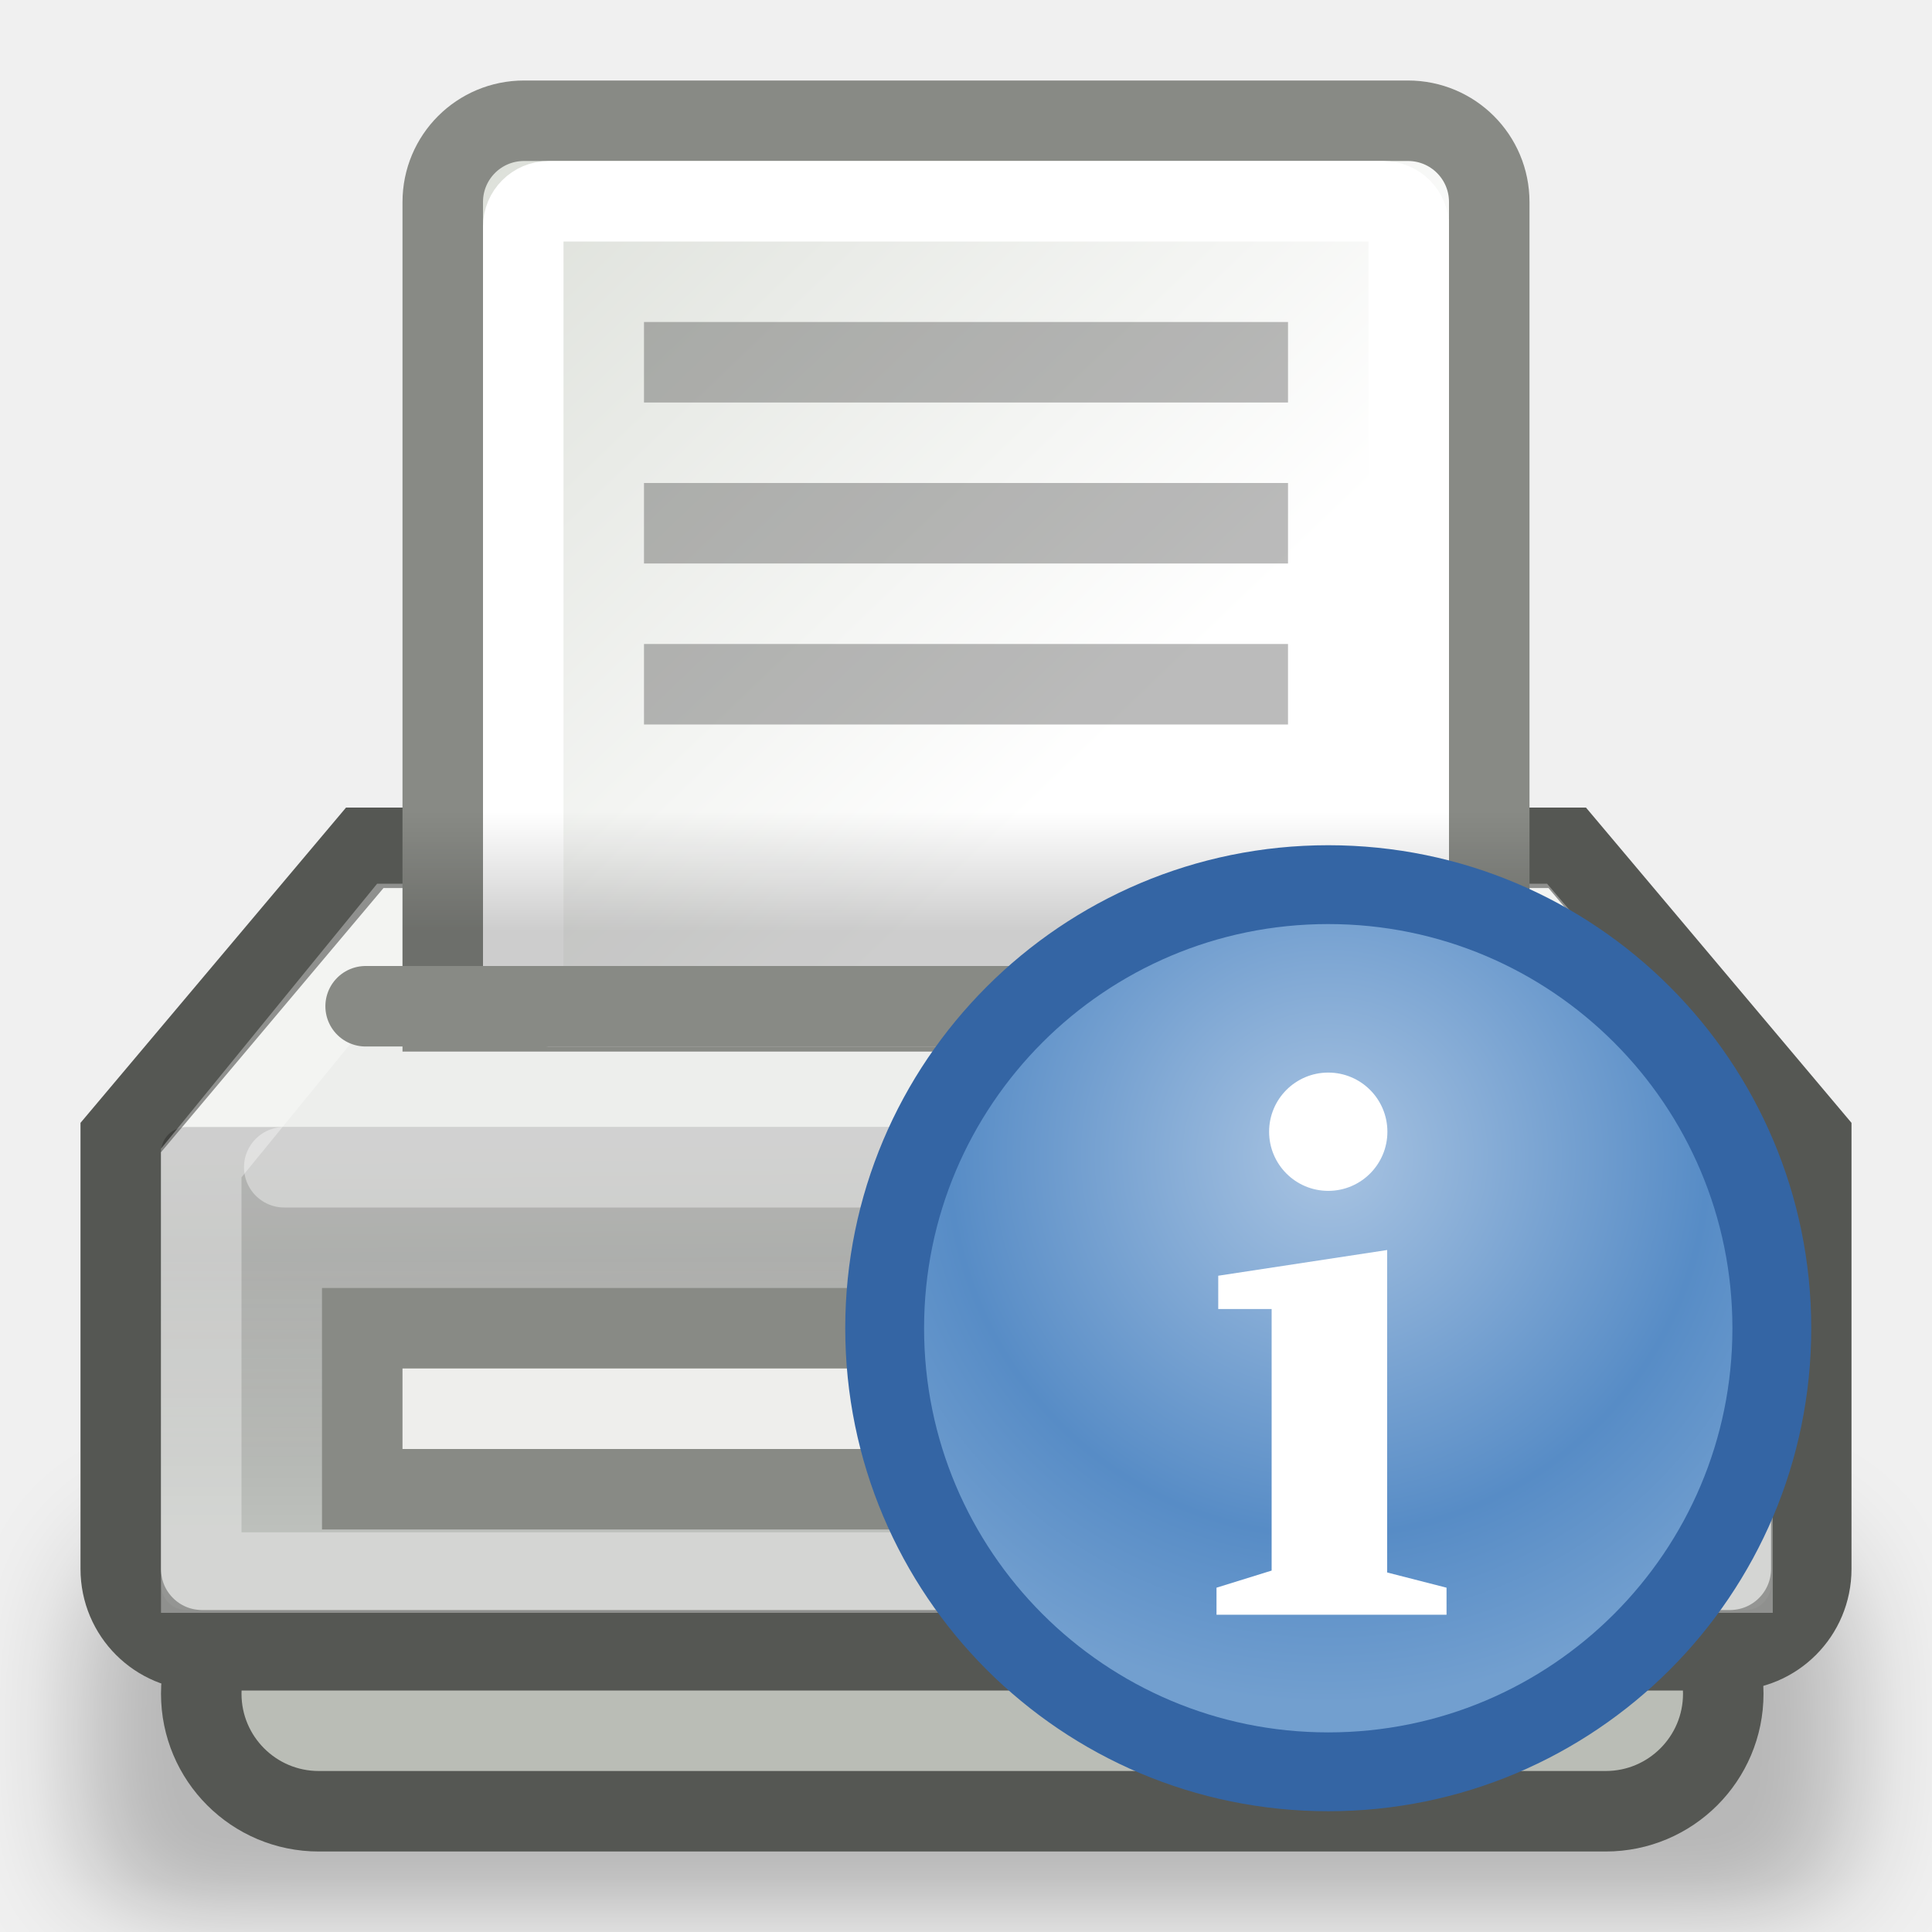
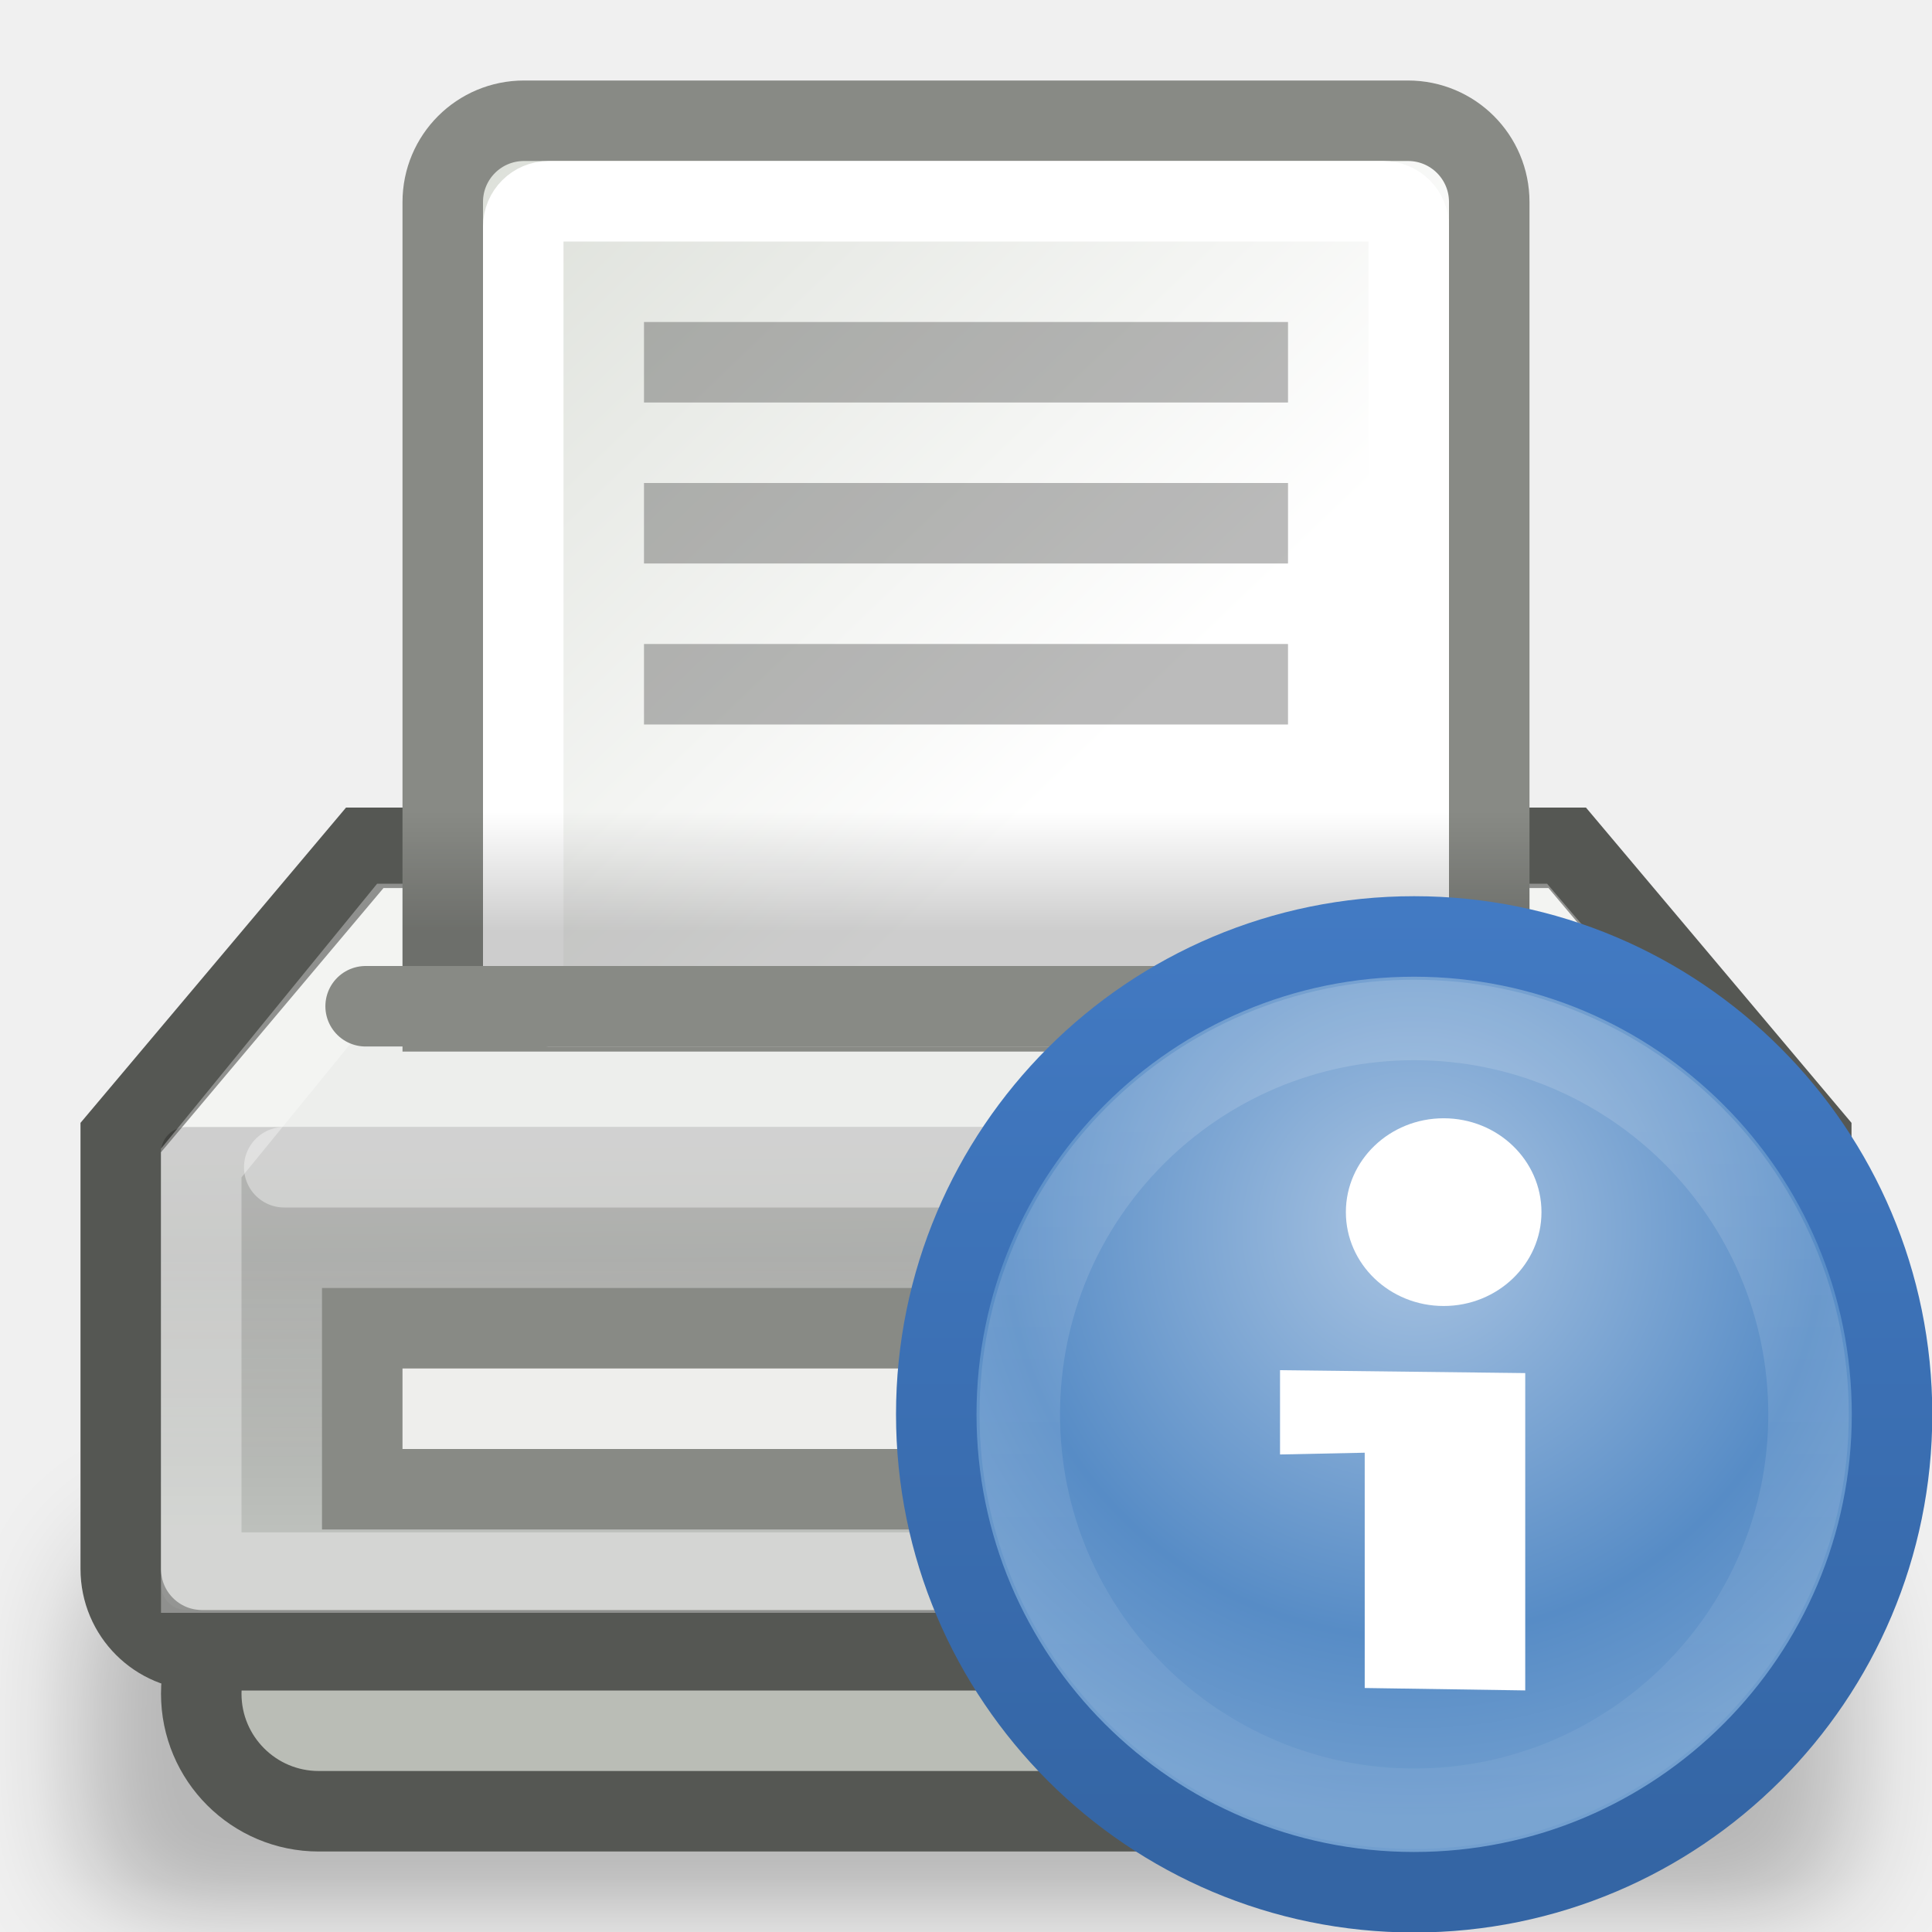
<svg xmlns="http://www.w3.org/2000/svg" xmlns:xlink="http://www.w3.org/1999/xlink" width="24" height="24" id="svg4908" version="1.0">
  <defs id="defs4910">
    <linearGradient id="linearGradient6093">
      <stop style="stop-color:#000000;stop-opacity:1;" offset="0" id="stop6095" />
      <stop style="stop-color:#000000;stop-opacity:0;" offset="1" id="stop6097" />
    </linearGradient>
    <linearGradient id="linearGradient6057">
      <stop style="stop-color:#000000;stop-opacity:1;" offset="0" id="stop6059" />
      <stop style="stop-color:#737373;stop-opacity:1" offset="1" id="stop6061" />
    </linearGradient>
    <linearGradient id="linearGradient6009">
      <stop style="stop-color:#edeeec;stop-opacity:1;" offset="0" id="stop6011" />
      <stop style="stop-color:#d4d7d2;stop-opacity:1" offset="1" id="stop6013" />
    </linearGradient>
    <linearGradient id="linearGradient6056">
      <stop id="stop6058" offset="0" style="stop-color:#ffffff;stop-opacity:1" />
      <stop id="stop6060" offset="1" style="stop-color:#d3d7cf;stop-opacity:1" />
    </linearGradient>
    <linearGradient xlink:href="#linearGradient6056" id="linearGradient5966" x1="13.841" y1="9.147" x2="4.476" y2="-0.641" gradientUnits="userSpaceOnUse" />
    <linearGradient xlink:href="#linearGradient6009" id="linearGradient6015" x1="19.959" y1="14.043" x2="20.004" y2="17.972" gradientUnits="userSpaceOnUse" />
    <filter x="-0.061" width="1.123" y="-0.27" height="1.54" id="filter6053">
      <feGaussianBlur stdDeviation="0.675" id="feGaussianBlur6055" />
    </filter>
    <linearGradient xlink:href="#linearGradient6057" id="linearGradient6063" x1="21.028" y1="15.601" x2="21.028" y2="18.951" gradientUnits="userSpaceOnUse" />
    <linearGradient xlink:href="#linearGradient6093" id="linearGradient6099" x1="11.562" y1="11.125" x2="11.562" y2="8.179" gradientUnits="userSpaceOnUse" gradientTransform="matrix(1,0,0,0.5,0,6)" />
    <linearGradient id="linearGradient5939">
      <stop style="stop-color:#fce94f;stop-opacity:1;" offset="0" id="stop5941" />
      <stop id="stop5947" offset="0.5" style="stop-color:#fce94f;stop-opacity:0;" />
      <stop style="stop-color:#fce94f;stop-opacity:1" offset="1" id="stop5943" />
    </linearGradient>
    <linearGradient id="linearGradient5753">
      <stop style="stop-color:#ffffff;stop-opacity:0.238;" offset="0" id="stop5755" />
      <stop id="stop6070" offset="0.566" style="stop-color:#ffffff;stop-opacity:1;" />
      <stop style="stop-color:#ffffff;stop-opacity:0.448;" offset="1" id="stop5757" />
    </linearGradient>
    <linearGradient id="linearGradient5711">
      <stop id="stop5713" offset="0" style="stop-color:#999999;stop-opacity:1;" />
      <stop id="stop5715" offset="1" style="stop-color:#757575;stop-opacity:0.41;" />
    </linearGradient>
    <linearGradient id="linearGradient5607">
      <stop style="stop-color:#9ea399;stop-opacity:1;" offset="0" id="stop5609" />
      <stop style="stop-color:#cccfca;stop-opacity:1;" offset="1" id="stop5611" />
    </linearGradient>
    <linearGradient id="linearGradient5459">
      <stop style="stop-color:#ffffff;stop-opacity:1;" offset="0" id="stop5461" />
      <stop style="stop-color:#ffffff;stop-opacity:0;" offset="1" id="stop5463" />
    </linearGradient>
    <linearGradient id="linearGradient5219">
      <stop style="stop-color:#707b5d;stop-opacity:1;" offset="0" id="stop5221" />
      <stop id="stop5227" offset="0.409" style="stop-color:#a2ac90;stop-opacity:1;" />
      <stop style="stop-color:#303427;stop-opacity:1;" offset="1" id="stop5223" />
    </linearGradient>
    <linearGradient id="linearGradient5190">
      <stop id="stop5194" offset="0" style="stop-color:#7b866c;stop-opacity:1;" />
      <stop id="stop5192" offset="1" style="stop-color:#3c3c3c;stop-opacity:1;" />
    </linearGradient>
    <linearGradient id="linearGradient2990">
      <stop style="stop-color:#3465a4;stop-opacity:1;" offset="0" id="stop2992" />
      <stop style="stop-color:#3465a4;stop-opacity:0;" offset="1" id="stop2994" />
    </linearGradient>
    <linearGradient id="linearGradient4712">
      <stop style="stop-color:#5b8ccb;stop-opacity:1;" offset="0" id="stop4714" />
      <stop style="stop-color:#3465a4;stop-opacity:1;" offset="1" id="stop4716" />
    </linearGradient>
    <linearGradient id="linearGradient4694">
      <stop style="stop-color:#e9f1f8;stop-opacity:1;" offset="0" id="stop4696" />
      <stop style="stop-color:#376ba3;stop-opacity:0.839;" offset="1" id="stop4698" />
    </linearGradient>
    <linearGradient id="linearGradient20210">
      <stop style="stop-color:#000000;stop-opacity:0.515;" offset="0" id="stop20212" />
      <stop id="stop20218" offset="0.552" style="stop-color:#000000;stop-opacity:0.144;" />
      <stop style="stop-color:#000000;stop-opacity:0;" offset="1" id="stop20214" />
    </linearGradient>
    <linearGradient id="linearGradient10591">
      <stop style="stop-color:#cad0c6;stop-opacity:1;" offset="0" id="stop10593" />
      <stop id="stop10599" offset="0.5" style="stop-color:#eaece9;stop-opacity:1;" />
      <stop style="stop-color:#c5cbc0;stop-opacity:1;" offset="1" id="stop10595" />
    </linearGradient>
    <linearGradient id="linearGradient9845">
      <stop style="stop-color:#ffffff;stop-opacity:1;" offset="0" id="stop9847" />
      <stop style="stop-color:#ffffff;stop-opacity:0.495;" offset="1" id="stop9849" />
    </linearGradient>
    <linearGradient id="linearGradient5881">
      <stop style="stop-color:#fffac7;stop-opacity:1;" offset="0" id="stop5883" />
      <stop id="stop5885" offset="1" style="stop-color:#fff8b2;stop-opacity:1;" />
    </linearGradient>
    <linearGradient id="linearGradient6089">
      <stop id="stop6091" offset="0" style="stop-color:#000000;stop-opacity:1;" />
      <stop style="stop-color:#000000;stop-opacity:0.172;" offset="0.5" id="stop3155" />
      <stop id="stop6093" offset="1" style="stop-color:#000000;stop-opacity:1;" />
    </linearGradient>
    <linearGradient id="linearGradient6215">
      <stop style="stop-color:#ead200;stop-opacity:1;" offset="0" id="stop6217" />
      <stop id="stop6219" offset="0.101" style="stop-color:#fff16a;stop-opacity:1;" />
      <stop style="stop-color:#b5a300;stop-opacity:1;" offset="0.888" id="stop6221" />
      <stop style="stop-color:#e8d000;stop-opacity:1;" offset="1" id="stop6223" />
    </linearGradient>
    <linearGradient id="linearGradient5285">
      <stop style="stop-color:#ff4141;stop-opacity:1;" offset="0" id="stop5289" />
      <stop style="stop-color:#cc0000;stop-opacity:1;" offset="1" id="stop5287" />
    </linearGradient>
    <linearGradient id="linearGradient5303">
      <stop id="stop5305" offset="0" style="stop-color:#ffffff;stop-opacity:1;" />
      <stop id="stop5307" offset="1" style="stop-color:#ffffff;stop-opacity:0;" />
    </linearGradient>
    <linearGradient id="linearGradient5315">
      <stop id="stop5317" offset="0" style="stop-color:#000000;stop-opacity:1;" />
      <stop id="stop5319" offset="1" style="stop-color:#000000;stop-opacity:0;" />
    </linearGradient>
    <radialGradient xlink:href="#linearGradient5315" id="radialGradient3227" gradientUnits="userSpaceOnUse" gradientTransform="matrix(1,0,0,0.3064516,0,27.95708)" cx="24.572" cy="40.31" fx="24.572" fy="40.31" r="16.44" />
    <radialGradient xlink:href="#linearGradient5285" id="radialGradient3229" gradientUnits="userSpaceOnUse" gradientTransform="matrix(3.251928,0,0,3.251928,-56.29819,-31.88991)" cx="25" cy="14.161" fx="25" fy="14.161" r="20.5" />
    <linearGradient xlink:href="#linearGradient5303" id="linearGradient3231" gradientUnits="userSpaceOnUse" x1="30.049" y1="42.469" x2="28.464" y2="-33.718" />
    <radialGradient gradientUnits="userSpaceOnUse" gradientTransform="matrix(1,0,0,0.2926829,0,30.45018)" r="14.496" fy="43.05" fx="25.102" cy="43.05" cx="25.102" id="radialGradient6839" xlink:href="#linearGradient6833" />
    <linearGradient gradientUnits="userSpaceOnUse" y2="33.717" x2="25.641" y1="19.95" x1="25.641" id="linearGradient6829" xlink:href="#linearGradient6823" />
    <linearGradient y2="188.75" x2="125.75" y1="158" x1="119" gradientTransform="matrix(0.2020949,0,0,0.2020949,-0.8387929,-3.23569)" gradientUnits="userSpaceOnUse" id="linearGradient6817" xlink:href="#linearGradient5543" />
    <radialGradient r="54.507" fy="101.742" fx="170.004" cy="101.742" cx="170.004" gradientTransform="matrix(0.2020949,0,0,0.3059212,-0.8387929,-14.75943)" gradientUnits="userSpaceOnUse" id="radialGradient6815" xlink:href="#linearGradient5607" />
    <linearGradient gradientTransform="matrix(0.1915001,0,0,0.1976038,0.598361,-2.46196)" y2="212.25" x2="154.5" y1="212.25" x1="105" gradientUnits="userSpaceOnUse" id="linearGradient6422" xlink:href="#linearGradient5219" />
    <linearGradient gradientTransform="matrix(0.1595528,0,0,0.2028014,4.444365,-2.148528)" y2="177.5" x2="137" y1="165.376" x1="134" gradientUnits="userSpaceOnUse" id="linearGradient6420" xlink:href="#linearGradient5543" />
    <linearGradient gradientTransform="matrix(0.1595528,0,0,0.2028014,4.444365,-2.148528)" y2="177.5" x2="137" y1="165.376" x1="134" gradientUnits="userSpaceOnUse" id="linearGradient6418" xlink:href="#linearGradient5711" />
    <linearGradient gradientTransform="matrix(0.1809405,0,0,0.1809405,1.944008,1.393309)" y2="169.25" x2="127.25" y1="155.25" x1="125" gradientUnits="userSpaceOnUse" id="linearGradient6416" xlink:href="#linearGradient5543" />
    <linearGradient gradientTransform="matrix(0.1809405,0,0,0.1809405,1.944008,1.393309)" y2="169.25" x2="127.25" y1="155.25" x1="125" gradientUnits="userSpaceOnUse" id="linearGradient6414" xlink:href="#linearGradient5459" />
    <linearGradient y2="88" x2="-44" y1="50" x1="-57" gradientUnits="userSpaceOnUse" id="linearGradient6408" xlink:href="#linearGradient5721" />
    <linearGradient y2="192.5" x2="138.5" y1="164" x1="138.5" gradientUnits="userSpaceOnUse" id="linearGradient6406" xlink:href="#linearGradient5617" />
    <linearGradient y2="177.5" x2="137" y1="158" x1="119" gradientUnits="userSpaceOnUse" id="linearGradient6404" xlink:href="#linearGradient5543" />
    <linearGradient y2="155" x2="133" y1="141.404" x1="133" gradientUnits="userSpaceOnUse" id="linearGradient6402" xlink:href="#linearGradient5659" />
    <linearGradient y2="155" x2="133" y1="168" x1="133" gradientUnits="userSpaceOnUse" id="linearGradient6400" xlink:href="#linearGradient5651" />
    <linearGradient y2="150" x2="107" y1="148" x1="153" gradientTransform="translate(0,12)" gradientUnits="userSpaceOnUse" id="linearGradient6398" xlink:href="#linearGradient5753" />
    <linearGradient y2="100.112" x2="161.5" y1="100.112" x1="109.5" gradientUnits="userSpaceOnUse" id="linearGradient6396" xlink:href="#linearGradient5939" />
    <linearGradient y2="86" x2="94.478" y1="87" x1="79.955" gradientUnits="userSpaceOnUse" id="linearGradient6394" xlink:href="#linearGradient5951" />
    <linearGradient y2="86" x2="94.478" y1="87" x1="79.955" gradientUnits="userSpaceOnUse" id="linearGradient6392" xlink:href="#linearGradient5951" />
    <radialGradient r="23" fy="215.811" fx="128" cy="215.811" cx="128" gradientTransform="matrix(0.222318,0,0,3.439715e-2,-3.288027,31.8257)" gradientUnits="userSpaceOnUse" id="radialGradient5811" xlink:href="#linearGradient5190" />
    <radialGradient r="23" fy="215.811" fx="128" cy="215.811" cx="128" gradientTransform="matrix(0.222318,0,0,3.439715e-2,-3.339238,29.78316)" gradientUnits="userSpaceOnUse" id="radialGradient5805" xlink:href="#linearGradient5190" />
    <radialGradient r="23" fy="215.811" fx="128" cy="215.811" cx="128" gradientTransform="matrix(0.222318,0,0,3.439715e-2,-3.311714,33.96175)" gradientUnits="userSpaceOnUse" id="radialGradient5802" xlink:href="#linearGradient5190" />
    <linearGradient id="linearGradient5951">
      <stop style="stop-color:#ffffff;stop-opacity:1;" offset="0" id="stop5953" />
      <stop style="stop-color:#ffffff;stop-opacity:0" offset="1" id="stop5955" />
    </linearGradient>
    <linearGradient id="linearGradient3764">
      <stop style="stop-color:#fce94f;stop-opacity:1;" offset="0" id="stop3766" />
      <stop id="stop3768" offset="0.5" style="stop-color:#fce94f;stop-opacity:0;" />
      <stop style="stop-color:#fce94f;stop-opacity:1" offset="1" id="stop3770" />
    </linearGradient>
    <linearGradient id="linearGradient3756">
      <stop style="stop-color:#ffffff;stop-opacity:0.238;" offset="0" id="stop3758" />
      <stop id="stop3760" offset="0.566" style="stop-color:#ffffff;stop-opacity:1;" />
      <stop style="stop-color:#ffffff;stop-opacity:0.448;" offset="1" id="stop3762" />
    </linearGradient>
    <linearGradient id="linearGradient5721">
      <stop style="stop-color:#ffffff;stop-opacity:1;" offset="0" id="stop5723" />
      <stop style="stop-color:#ffffff;stop-opacity:0;" offset="1" id="stop5725" />
    </linearGradient>
    <linearGradient id="linearGradient3747">
      <stop id="stop3749" offset="0" style="stop-color:#999999;stop-opacity:1;" />
      <stop id="stop3751" offset="1" style="stop-color:#757575;stop-opacity:0.41;" />
    </linearGradient>
    <linearGradient id="linearGradient5659">
      <stop style="stop-color:#000000;stop-opacity:1;" offset="0" id="stop5661" />
      <stop style="stop-color:#000000;stop-opacity:0;" offset="1" id="stop5663" />
    </linearGradient>
    <linearGradient id="linearGradient5651">
      <stop style="stop-color:#ffffff;stop-opacity:1;" offset="0" id="stop5653" />
      <stop style="stop-color:#ffffff;stop-opacity:0;" offset="1" id="stop5655" />
    </linearGradient>
    <linearGradient id="linearGradient5617">
      <stop style="stop-color:#000000;stop-opacity:1;" offset="0" id="stop5619" />
      <stop style="stop-color:#000000;stop-opacity:0;" offset="1" id="stop5621" />
    </linearGradient>
    <linearGradient id="linearGradient3732">
      <stop style="stop-color:#9ea399;stop-opacity:1;" offset="0" id="stop3734" />
      <stop style="stop-color:#cccfca;stop-opacity:1;" offset="1" id="stop3736" />
    </linearGradient>
    <linearGradient id="linearGradient5543">
      <stop style="stop-color:#000000;stop-opacity:1;" offset="0" id="stop5545" />
      <stop style="stop-color:#000000;stop-opacity:0;" offset="1" id="stop5547" />
    </linearGradient>
    <linearGradient id="linearGradient3723">
      <stop style="stop-color:#ffffff;stop-opacity:1;" offset="0" id="stop3725" />
      <stop style="stop-color:#ffffff;stop-opacity:0;" offset="1" id="stop3727" />
    </linearGradient>
    <linearGradient id="linearGradient3715">
      <stop style="stop-color:#707b5d;stop-opacity:1;" offset="0" id="stop3717" />
      <stop id="stop3719" offset="0.409" style="stop-color:#a2ac90;stop-opacity:1;" />
      <stop style="stop-color:#303427;stop-opacity:1;" offset="1" id="stop3721" />
    </linearGradient>
    <linearGradient id="linearGradient3709">
      <stop id="stop3711" offset="0" style="stop-color:#7b866c;stop-opacity:1;" />
      <stop id="stop3713" offset="1" style="stop-color:#3c3c3c;stop-opacity:1;" />
    </linearGradient>
    <linearGradient id="linearGradient3703">
      <stop style="stop-color:#3465a4;stop-opacity:1;" offset="0" id="stop3705" />
      <stop style="stop-color:#3465a4;stop-opacity:0;" offset="1" id="stop3707" />
    </linearGradient>
    <linearGradient id="linearGradient3697">
      <stop style="stop-color:#5b8ccb;stop-opacity:1;" offset="0" id="stop3699" />
      <stop style="stop-color:#3465a4;stop-opacity:1;" offset="1" id="stop3701" />
    </linearGradient>
    <linearGradient id="linearGradient3691">
      <stop style="stop-color:#e9f1f8;stop-opacity:1;" offset="0" id="stop3693" />
      <stop style="stop-color:#376ba3;stop-opacity:0.839;" offset="1" id="stop3695" />
    </linearGradient>
    <linearGradient id="linearGradient3683">
      <stop style="stop-color:#000000;stop-opacity:0.515;" offset="0" id="stop3685" />
      <stop id="stop3687" offset="0.552" style="stop-color:#000000;stop-opacity:0.144;" />
      <stop style="stop-color:#000000;stop-opacity:0;" offset="1" id="stop3689" />
    </linearGradient>
    <linearGradient id="linearGradient3657">
      <stop style="stop-color:#cad0c6;stop-opacity:1;" offset="0" id="stop3659" />
      <stop id="stop3661" offset="0.5" style="stop-color:#eaece9;stop-opacity:1;" />
      <stop style="stop-color:#c5cbc0;stop-opacity:1;" offset="1" id="stop3663" />
    </linearGradient>
    <linearGradient id="linearGradient3651">
      <stop style="stop-color:#ffffff;stop-opacity:1;" offset="0" id="stop3653" />
      <stop style="stop-color:#ffffff;stop-opacity:0.495;" offset="1" id="stop3655" />
    </linearGradient>
    <linearGradient id="linearGradient3645">
      <stop style="stop-color:#fffac7;stop-opacity:1;" offset="0" id="stop3647" />
      <stop id="stop3649" offset="1" style="stop-color:#fff8b2;stop-opacity:1;" />
    </linearGradient>
    <linearGradient id="linearGradient3637">
      <stop id="stop3639" offset="0" style="stop-color:#000000;stop-opacity:1;" />
      <stop style="stop-color:#000000;stop-opacity:0.172;" offset="0.5" id="stop3641" />
      <stop id="stop3643" offset="1" style="stop-color:#000000;stop-opacity:1;" />
    </linearGradient>
    <linearGradient id="linearGradient3627">
      <stop style="stop-color:#ead200;stop-opacity:1;" offset="0" id="stop3629" />
      <stop id="stop3631" offset="0.101" style="stop-color:#fff16a;stop-opacity:1;" />
      <stop style="stop-color:#b5a300;stop-opacity:1;" offset="0.888" id="stop3633" />
      <stop style="stop-color:#e8d000;stop-opacity:1;" offset="1" id="stop3635" />
    </linearGradient>
    <linearGradient id="linearGradient6823">
      <stop id="stop6825" offset="0" style="stop-color:#ffffff;stop-opacity:1;" />
      <stop id="stop6827" offset="1" style="stop-color:#ffffff;stop-opacity:0;" />
    </linearGradient>
    <linearGradient id="linearGradient6833">
      <stop id="stop6835" offset="0" style="stop-color:#000000;stop-opacity:1;" />
      <stop id="stop6837" offset="1" style="stop-color:#000000;stop-opacity:0;" />
    </linearGradient>
    <radialGradient xlink:href="#linearGradient6833" id="radialGradient3873" gradientUnits="userSpaceOnUse" gradientTransform="matrix(1,0,0,0.2926829,0,30.45018)" cx="25.102" cy="43.05" fx="25.102" fy="43.05" r="14.496" />
    <linearGradient xlink:href="#linearGradient5711" id="linearGradient3875" gradientUnits="userSpaceOnUse" gradientTransform="matrix(0.1595528,0,0,0.2028014,4.444365,-2.148528)" x1="134" y1="165.376" x2="137" y2="177.5" />
    <linearGradient xlink:href="#linearGradient5543" id="linearGradient3877" gradientUnits="userSpaceOnUse" gradientTransform="matrix(0.1595528,0,0,0.2028014,4.444365,-2.148528)" x1="134" y1="165.376" x2="137" y2="177.5" />
    <linearGradient xlink:href="#linearGradient5219" id="linearGradient3879" gradientUnits="userSpaceOnUse" gradientTransform="matrix(0.1915001,0,0,0.1976038,0.598361,-2.46196)" x1="105" y1="212.25" x2="154.5" y2="212.25" />
    <radialGradient xlink:href="#linearGradient5190" id="radialGradient3881" gradientUnits="userSpaceOnUse" gradientTransform="matrix(0.222318,0,0,3.439715e-2,-3.288027,31.8257)" cx="128" cy="215.811" fx="128" fy="215.811" r="23" />
    <radialGradient xlink:href="#linearGradient5190" id="radialGradient3883" gradientUnits="userSpaceOnUse" gradientTransform="matrix(0.222318,0,0,3.439715e-2,-3.339238,29.78316)" cx="128" cy="215.811" fx="128" fy="215.811" r="23" />
    <radialGradient xlink:href="#linearGradient5190" id="radialGradient3885" gradientUnits="userSpaceOnUse" gradientTransform="matrix(0.222318,0,0,3.439715e-2,-3.311714,33.96175)" cx="128" cy="215.811" fx="128" fy="215.811" r="23" />
    <linearGradient xlink:href="#linearGradient5459" id="linearGradient3887" gradientUnits="userSpaceOnUse" gradientTransform="matrix(0.1809405,0,0,0.1809405,1.944008,1.393309)" x1="125" y1="155.25" x2="127.25" y2="169.25" />
    <linearGradient xlink:href="#linearGradient5543" id="linearGradient3889" gradientUnits="userSpaceOnUse" gradientTransform="matrix(0.1809405,0,0,0.1809405,1.944008,1.393309)" x1="125" y1="155.25" x2="127.25" y2="169.25" />
    <radialGradient xlink:href="#linearGradient5607" id="radialGradient3891" gradientUnits="userSpaceOnUse" gradientTransform="matrix(0.2020949,0,0,0.3059212,-0.8387929,-14.75943)" cx="170.004" cy="101.742" fx="170.004" fy="101.742" r="54.507" />
    <linearGradient xlink:href="#linearGradient5543" id="linearGradient3893" gradientUnits="userSpaceOnUse" gradientTransform="matrix(0.2020949,0,0,0.2020949,-0.8387929,-3.23569)" x1="119" y1="158" x2="125.75" y2="188.75" />
    <linearGradient xlink:href="#linearGradient5721" id="linearGradient3895" gradientUnits="userSpaceOnUse" x1="-57" y1="50" x2="-44" y2="88" />
    <linearGradient xlink:href="#linearGradient5617" id="linearGradient3897" gradientUnits="userSpaceOnUse" x1="138.5" y1="164" x2="138.5" y2="192.5" />
    <linearGradient xlink:href="#linearGradient5543" id="linearGradient3899" gradientUnits="userSpaceOnUse" x1="119" y1="158" x2="137" y2="177.5" />
    <linearGradient xlink:href="#linearGradient5651" id="linearGradient3901" gradientUnits="userSpaceOnUse" x1="133" y1="168" x2="133" y2="155" />
    <linearGradient xlink:href="#linearGradient5659" id="linearGradient3903" gradientUnits="userSpaceOnUse" x1="133" y1="141.404" x2="133" y2="155" />
    <linearGradient xlink:href="#linearGradient5753" id="linearGradient3905" gradientUnits="userSpaceOnUse" gradientTransform="translate(0,12)" x1="153" y1="148" x2="107" y2="150" />
    <linearGradient xlink:href="#linearGradient5939" id="linearGradient3907" gradientUnits="userSpaceOnUse" x1="109.5" y1="100.112" x2="161.5" y2="100.112" />
    <linearGradient xlink:href="#linearGradient5951" id="linearGradient3909" gradientUnits="userSpaceOnUse" x1="79.955" y1="87" x2="94.478" y2="86" />
    <linearGradient xlink:href="#linearGradient5951" id="linearGradient3911" gradientUnits="userSpaceOnUse" x1="79.955" y1="87" x2="94.478" y2="86" />
    <linearGradient xlink:href="#linearGradient6823" id="linearGradient3913" gradientUnits="userSpaceOnUse" x1="25.641" y1="19.95" x2="25.641" y2="33.717" />
    <radialGradient gradientTransform="matrix(1.178206,0,0,1.178206,-1.418625,-0.8966007)" gradientUnits="userSpaceOnUse" r="8.029" fy="5.031" fx="7.961" cy="5.031" cx="7.961" id="radialGradient5128" xlink:href="#linearGradient5870" />
    <radialGradient gradientUnits="userSpaceOnUse" gradientTransform="matrix(1,0,0,0.2802768,0,14.41162)" r="10.739" fy="20.024" fx="11.78" cy="20.024" cx="11.78" id="radialGradient5881" xlink:href="#linearGradient5875" />
    <linearGradient id="linearGradient5870">
      <stop id="stop5872" offset="0" style="stop-color:#a9c4e2;stop-opacity:1" />
      <stop style="stop-opacity:1;stop-color:#578cc6" offset="0.693" id="stop5138" />
      <stop id="stop5874" offset="1" style="stop-color:#729fcf;stop-opacity:1" />
    </linearGradient>
    <linearGradient id="linearGradient5875">
      <stop id="stop5877" offset="0" style="stop-color:#000000;stop-opacity:1;" />
      <stop id="stop5879" offset="1" style="stop-color:#000000;stop-opacity:0;" />
    </linearGradient>
    <radialGradient gradientTransform="matrix(1.178206,0,0,1.178206,-1.418625,-0.8966007)" gradientUnits="userSpaceOnUse" r="8.029" fy="5.031" fx="7.961" cy="5.031" cx="7.961" id="radialGradient8865" xlink:href="#linearGradient5870" />
    <radialGradient gradientUnits="userSpaceOnUse" gradientTransform="matrix(1,0,0,0.2802768,0,14.41162)" r="10.739" fy="20.024" fx="11.78" cy="20.024" cx="11.78" id="radialGradient8863" xlink:href="#linearGradient5875" />
    <radialGradient xlink:href="#linearGradient5870" id="radialGradient21600" gradientUnits="userSpaceOnUse" gradientTransform="matrix(1.178206,0,0,1.178206,-1.418625,-0.8966007)" cx="7.961" cy="5.031" fx="7.961" fy="5.031" r="8.029" />
+     <linearGradient xlink:href="#linearGradient6947" id="linearGradient6953" x1="6.581" y1="1.599" x2="6.581" y2="24.022" gradientUnits="userSpaceOnUse" />
+     <linearGradient id="linearGradient6947">
+       <stop style="stop-color:#ffffff;stop-opacity:1;" offset="0" id="stop6949" />
+       <stop style="stop-color:#ffffff;stop-opacity:0;" offset="1" id="stop6951" />
+     </linearGradient>
+     <radialGradient xlink:href="#linearGradient5870-7" id="radialGradient5437" gradientUnits="userSpaceOnUse" gradientTransform="matrix(1.178206,0,0,1.178206,-1.418625,-0.8966007)" cx="7.961" cy="5.031" fx="7.961" fy="5.031" r="8.029" />
+     <linearGradient id="linearGradient5870-7">
+       <stop id="stop5872-6" offset="0" style="stop-color:#a9c4e2;stop-opacity:1" />
+       <stop style="stop-opacity:1;stop-color:#578cc6" offset="0.693" id="stop5138-4" />
+       <stop id="stop5874-0" offset="1" style="stop-color:#729fcf;stop-opacity:1" />
+     </linearGradient>
+     <linearGradient xlink:href="#linearGradient6955" id="linearGradient6961" x1="12.223" y1="15.201" x2="12.223" y2="-0.159" gradientUnits="userSpaceOnUse" />
+     <linearGradient id="linearGradient6955">
+       <stop style="stop-color:#3465a4;stop-opacity:1;" offset="0" id="stop6957" />
+       <stop style="stop-color:#427ac3;stop-opacity:1" offset="1" id="stop6959" />
+     </linearGradient>
+     <radialGradient r="8.029" fy="5.031" fx="7.961" cy="5.031" cx="7.961" gradientTransform="matrix(1.178206,0,0,1.178206,-1.418625,-0.8966007)" gradientUnits="userSpaceOnUse" id="radialGradient6544" xlink:href="#linearGradient5870-7" />
+     <linearGradient y2="-0.159" x2="12.223" y1="15.201" x1="12.223" gradientUnits="userSpaceOnUse" id="linearGradient6546" xlink:href="#linearGradient6955" />
  </defs>
  <g id="layer1">
    <g id="g2833">
      <rect ry="1.46" rx="1.46" y="19" x="1" height="5" width="22" id="rect6019" style="opacity:0.239;fill:#000000;fill-opacity:1;stroke:none;stroke-width:1;stroke-linecap:round;stroke-linejoin:miter;stroke-miterlimit:4;stroke-dasharray:none;stroke-dashoffset:0;stroke-opacity:1;filter:url(#filter6053)" />
      <rect ry="1.46" rx="1.46" y="19.58" x="2.5" height="2.92" width="18.907" id="rect5895" style="opacity:1;fill:#babdb6;fill-opacity:1;stroke:#555753;stroke-width:1;stroke-linecap:round;stroke-linejoin:miter;stroke-miterlimit:4;stroke-dasharray:none;stroke-dashoffset:0;stroke-opacity:1" />
      <path id="rect4923" d="M 4.531,10.532 L 19.469,10.532 L 22.5,14.131 L 22.5,19.49 C 22.5,20.049 22.049,20.5 21.49,20.5 L 2.51,20.5 C 1.951,20.5 1.5,20.049 1.5,19.49 L 1.5,14.131 L 4.531,10.532 z " style="fill:url(#linearGradient6015);fill-opacity:1.0;stroke:#555753;stroke-width:1;stroke-linecap:round;stroke-linejoin:miter;stroke-miterlimit:4;stroke-dashoffset:0;stroke-opacity:1;opacity:1" />
      <rect ry="0.316" rx="0.316" y="14" x="2" height="6" width="20" id="rect5972" style="opacity:0.239;fill:url(#linearGradient6063);fill-opacity:1.0;stroke:none;stroke-width:1;stroke-linecap:round;stroke-linejoin:miter;stroke-miterlimit:4;stroke-dasharray:none;stroke-dashoffset:0;stroke-opacity:1" />
      <path id="path6071" d="M 2.5,14.447 L 2.5,19.535 L 21.522,19.535 L 21.522,14.447 L 18.988,11.478 L 4.922,11.478 L 2.5,14.447 z " style="fill:none;fill-rule:evenodd;stroke:#ffffff;stroke-width:1px;stroke-linecap:butt;stroke-linejoin:miter;stroke-opacity:1;opacity:0.342" />
      <path id="path5970" d="M 3.531,14.5 L 20.5,14.5" style="opacity:0.386;fill:none;fill-rule:evenodd;stroke:#ffffff;stroke-width:1px;stroke-linecap:round;stroke-linejoin:miter;stroke-opacity:1" />
      <rect y="16.5" x="4.5" height="2" width="15" id="rect6065" style="opacity:1;fill:#eeeeec;fill-opacity:1;stroke:#888a85;stroke-width:1;stroke-linecap:round;stroke-linejoin:miter;stroke-miterlimit:4;stroke-dasharray:none;stroke-dashoffset:0;stroke-opacity:1" />
      <path id="rect5952" d="M 6.51,1.5 L 17.49,1.5 C 18.049,1.5 18.5,1.951 18.5,2.51 L 18.5,12.563 L 5.5,12.563 L 5.5,2.51 C 5.5,1.951 5.951,1.5 6.51,1.5 z " style="fill:url(#linearGradient5966);fill-opacity:1;stroke:#888a85;stroke-width:1;stroke-linecap:round;stroke-linejoin:miter;stroke-miterlimit:4;stroke-dashoffset:0;stroke-opacity:1;opacity:1" />
      <rect ry="0.316" rx="0.316" y="2.5" x="6.5" height="10" width="11" id="rect5968" style="opacity:1;fill:none;fill-opacity:1;stroke:#ffffff;stroke-width:1;stroke-linecap:round;stroke-linejoin:miter;stroke-miterlimit:4;stroke-dasharray:none;stroke-dashoffset:0;stroke-opacity:1" />
      <rect ry="0" rx="0" y="4" x="8" height="1" width="8" id="rect5975" style="opacity:0.266;fill:#000000;fill-opacity:1;stroke:none;stroke-width:1;stroke-linecap:round;stroke-linejoin:miter;stroke-miterlimit:4;stroke-dasharray:none;stroke-dashoffset:0;stroke-opacity:1" />
      <rect ry="0" rx="0" y="6" x="8" height="1" width="8" id="rect5979" style="opacity:0.266;fill:#000000;fill-opacity:1;stroke:none;stroke-width:1;stroke-linecap:round;stroke-linejoin:miter;stroke-miterlimit:4;stroke-dasharray:none;stroke-dashoffset:0;stroke-opacity:1" />
      <rect ry="0" rx="0" y="8" x="8" height="1" width="8" id="rect5987" style="opacity:0.266;fill:#000000;fill-opacity:1;stroke:none;stroke-width:1;stroke-linecap:round;stroke-linejoin:miter;stroke-miterlimit:4;stroke-dasharray:none;stroke-dashoffset:0;stroke-opacity:1" />
      <path id="path6069" d="M 4.542,12.5 L 19.5,12.5" style="fill:none;fill-rule:evenodd;stroke:#888a85;stroke-width:1px;stroke-linecap:round;stroke-linejoin:miter;stroke-opacity:1" />
      <rect y="10" x="5" height="2" width="14" id="rect6091" style="opacity:0.196;fill:url(#linearGradient6099);fill-opacity:1;stroke:none;stroke-width:1;stroke-linecap:round;stroke-linejoin:miter;stroke-miterlimit:4;stroke-dasharray:none;stroke-dashoffset:0;stroke-opacity:1" />
    </g>
-     <g id="g21593" transform="matrix(0.9795919,0,0,0.9795919,-0.153062,-0.1530626)">
-       <path transform="matrix(0.7340175,0,0,0.7340175,11.15679,11.12318)" d="M 15.624,8.006 A 7.663,7.663 0 1 1 0.297,8.006 A 7.663,7.663 0 1 1 15.624,8.006 z" id="path4899" style="fill:url(#radialGradient21600);fill-opacity:1;fill-rule:evenodd;stroke:#3465a4;stroke-width:1.362;stroke-linecap:butt;stroke-linejoin:miter;marker:none;marker-start:none;marker-mid:none;marker-end:none;stroke-miterlimit:4;stroke-dasharray:none;stroke-dashoffset:0;stroke-opacity:1;visibility:visible;display:inline;overflow:visible;enable-background:accumulate" />
-       <path id="text5882" d="M 18.5,20.29 L 18.5,20.633 L 15.583,20.633 L 15.583,20.29 L 16.282,20.073 L 16.282,16.756 L 15.605,16.756 L 15.605,16.334 L 17.747,16.008 L 17.747,20.097" style="font-size:13.59px;font-style:normal;font-variant:normal;font-weight:bold;font-stretch:normal;text-align:start;line-height:125%;writing-mode:lr-tb;text-anchor:start;fill:#ffffff;fill-opacity:1;stroke:none;stroke-width:1px;stroke-linecap:butt;stroke-linejoin:miter;stroke-opacity:1;font-family:Bitstream Vera Serif" />
-       <path transform="matrix(0.6175456,0,0,0.6175456,9.721908,10.31714)" d="M 13,6.786 A 1.214,1.214 0 1 1 10.571,6.786 A 1.214,1.214 0 1 1 13,6.786 z" id="path5140" style="fill:#ffffff;fill-opacity:1;fill-rule:evenodd;stroke:none;stroke-width:1;stroke-linecap:round;stroke-linejoin:round;marker:none;marker-start:none;marker-mid:none;marker-end:none;stroke-miterlimit:10;stroke-dasharray:none;stroke-dashoffset:0;stroke-opacity:1;visibility:visible;display:inline;overflow:visible;enable-background:accumulate" />
-     </g>
+     <path style="fill:url(#radialGradient6544);fill-opacity:1;fill-rule:evenodd;stroke:url(#linearGradient6546);stroke-width:1.291;stroke-linecap:butt;stroke-linejoin:miter;stroke-miterlimit:4;stroke-opacity:1;stroke-dasharray:none;stroke-dashoffset:0;marker:none;visibility:visible;display:inline;overflow:visible;enable-background:accumulate" id="path4899" d="m 15.624,8.006 a 7.663,7.663 0 1 1 -15.327,0 7.663,7.663 0 1 1 15.327,0 z" transform="matrix(0.7746411,0,0,0.7746411,11.40058,11.36768)" />
+     <path style="font-size:13.59px;font-style:normal;font-variant:normal;font-weight:bold;font-stretch:normal;text-align:start;line-height:125%;writing-mode:lr-tb;text-anchor:start;fill:#ffffff;fill-opacity:1;stroke:none;font-family:Bitstream Vera Serif" d="m 16.953,20.969 0,-2.923 -1.052,0.022 0,-1.047 3.046,0.036 0,3.942" id="text5882" />
+     <path style="fill:#ffffff;fill-opacity:1;fill-rule:evenodd;stroke:none;stroke-width:1;marker:none;visibility:visible;display:inline;overflow:visible;enable-background:accumulate" id="path5140" d="m 13,6.786 a 1.214,1.214 0 1 1 -2.429,0 1.214,1.214 0 1 1 2.429,0 z" transform="matrix(1.000325,0,0,0.9600365,6.144488,8.542718)" />
+     <path transform="matrix(0.6392602,0,0,0.6392601,12.4783,12.45159)" d="m 15.624,8.006 a 7.663,7.663 0 1 1 -15.327,0 7.663,7.663 0 1 1 15.327,0 z" id="path6175" style="opacity:0.143;fill:none;stroke:url(#linearGradient6953);stroke-width:1.564;stroke-linecap:butt;stroke-linejoin:miter;stroke-miterlimit:4;stroke-opacity:1;stroke-dasharray:none;stroke-dashoffset:0;marker:none;visibility:visible;display:inline;overflow:visible;enable-background:accumulate" />
  </g>
</svg>
